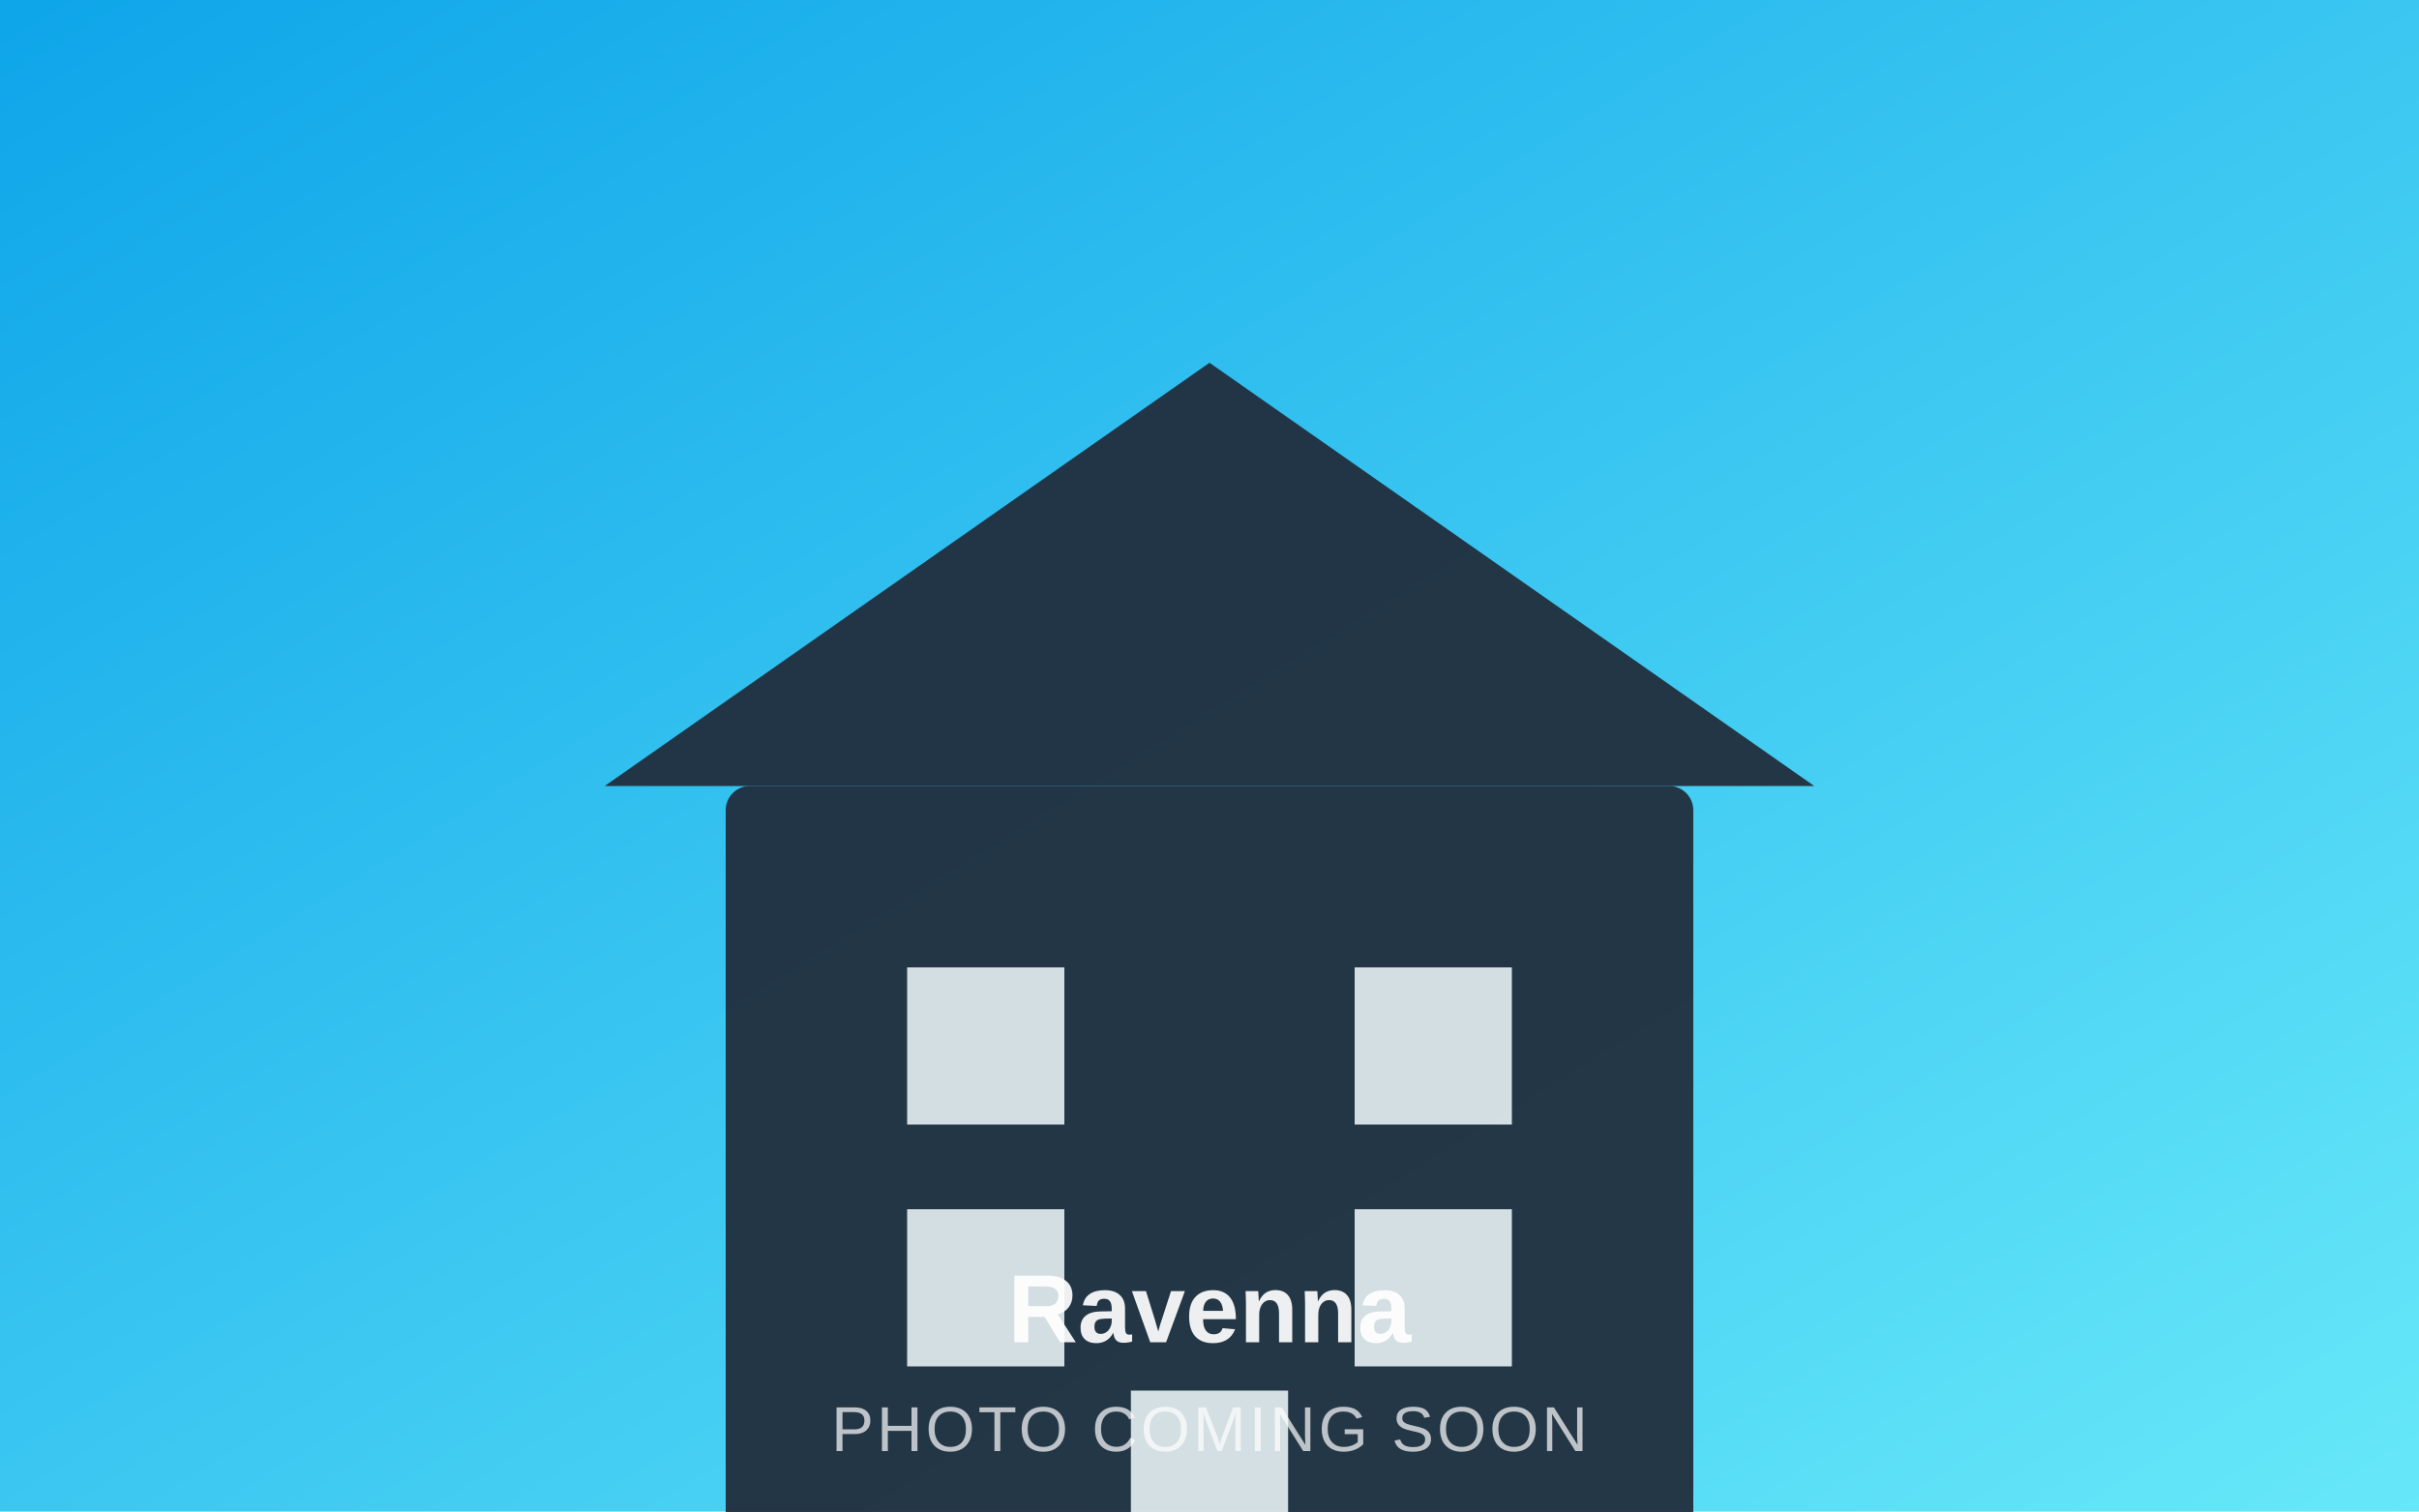
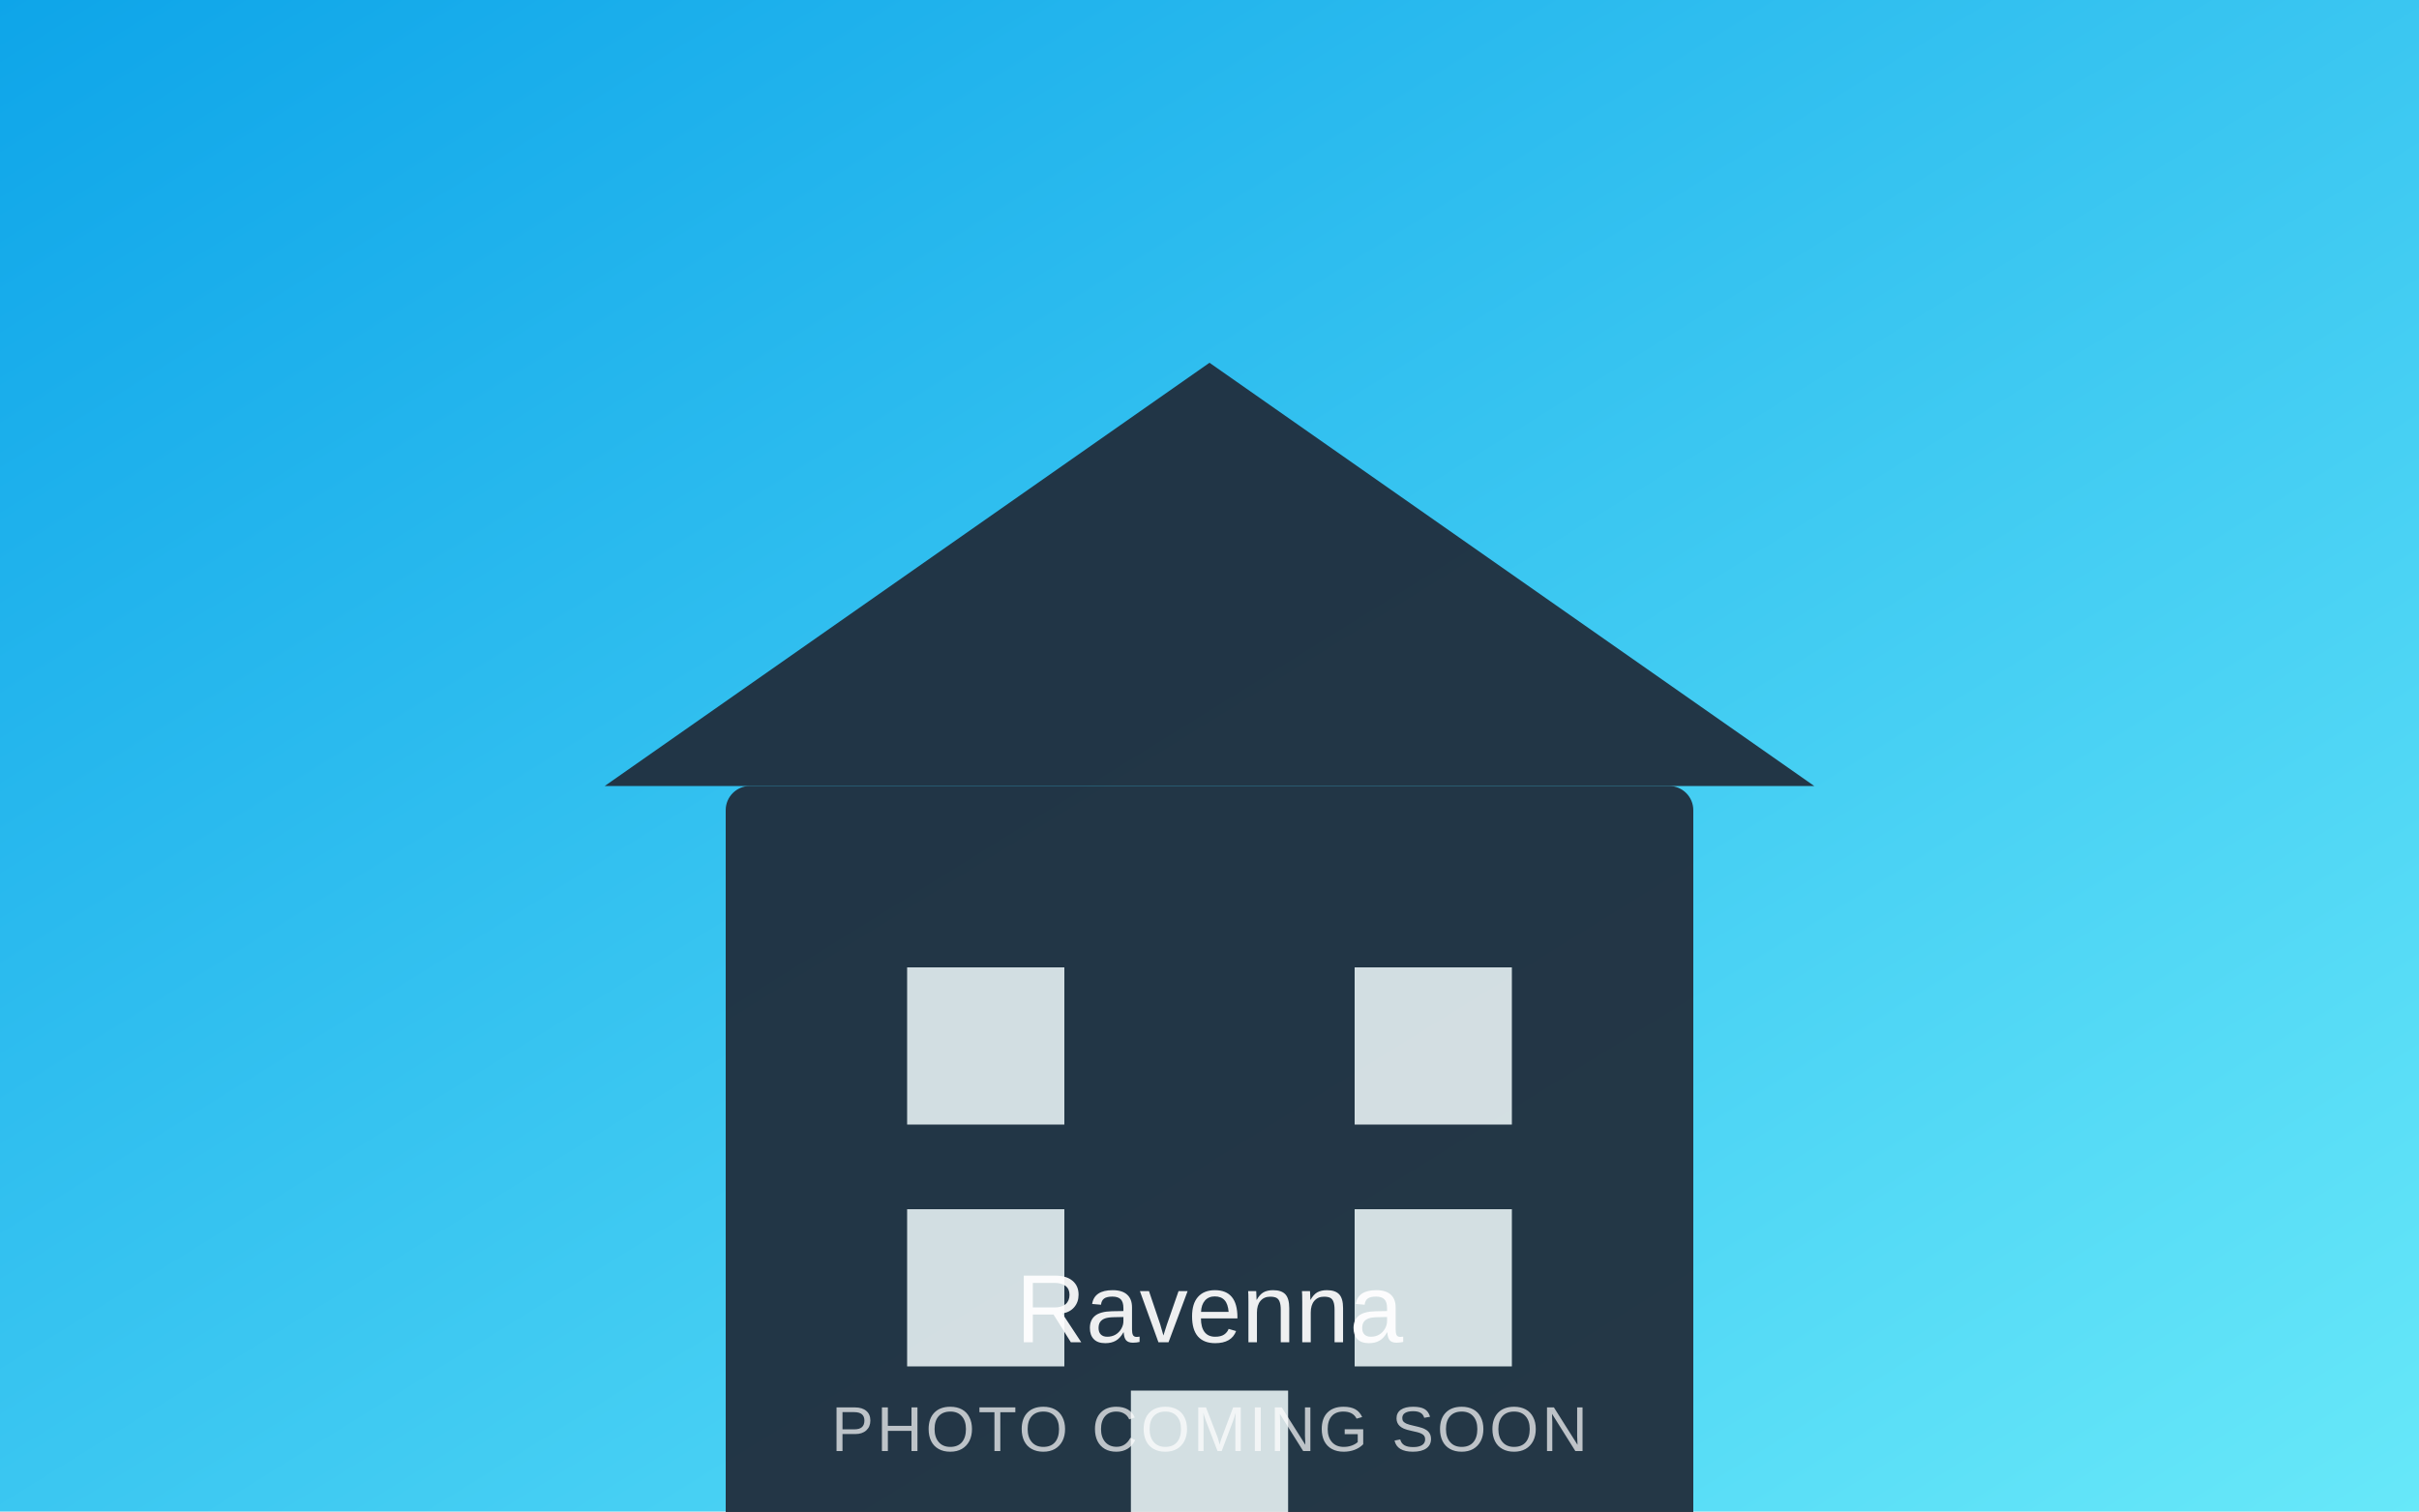
<svg xmlns="http://www.w3.org/2000/svg" width="800" height="500" viewBox="0 0 400 250">
  <defs>
    <linearGradient id="g" x1="0" y1="0" x2="1" y2="1">
      <stop offset="0%" stop-color="#0ea5e9" />
      <stop offset="100%" stop-color="#67e8f9" />
    </linearGradient>
  </defs>
  <rect width="400" height="250" fill="url(#g)" />
  <g fill="#1f2937" opacity="0.92">
    <rect x="120" y="130" width="160" height="140" rx="4" />
    <polygon points="100,130 200,60 300,130" />
    <rect x="150" y="160" width="26" height="26" fill="#ffffff" opacity="0.85" />
    <rect x="224" y="160" width="26" height="26" fill="#ffffff" opacity="0.85" />
    <rect x="150" y="200" width="26" height="26" fill="#ffffff" opacity="0.85" />
    <rect x="224" y="200" width="26" height="26" fill="#ffffff" opacity="0.85" />
    <rect x="187" y="230" width="26" height="40" fill="#ffffff" opacity="0.85" />
  </g>
-   <text x="200" y="222" font-family="'Segoe UI', Arial, sans-serif" font-size="16" font-weight="600" fill="#ffffff" text-anchor="middle" opacity="0.92">Ravenna</text>
-   <text x="200" y="240" font-family="'Segoe UI', Arial, sans-serif" font-size="10.5" font-weight="500" fill="#ffffff" text-anchor="middle" opacity="0.7" letter-spacing="0.5">PHOTO COMING SOON</text>
+   <text x="200" y="222" font-family="'Segoe UI', Arial, sans-serif" font-size="16" font-weight="400" fill="#ffffff" text-anchor="middle" opacity="0.92">Ravenna</text>
+   <text x="200" y="240" font-family="'Segoe UI', Arial, sans-serif" font-size="10.5" font-weight="400" fill="#ffffff" text-anchor="middle" opacity="0.7" letter-spacing="0.5">PHOTO COMING SOON</text>
</svg>
